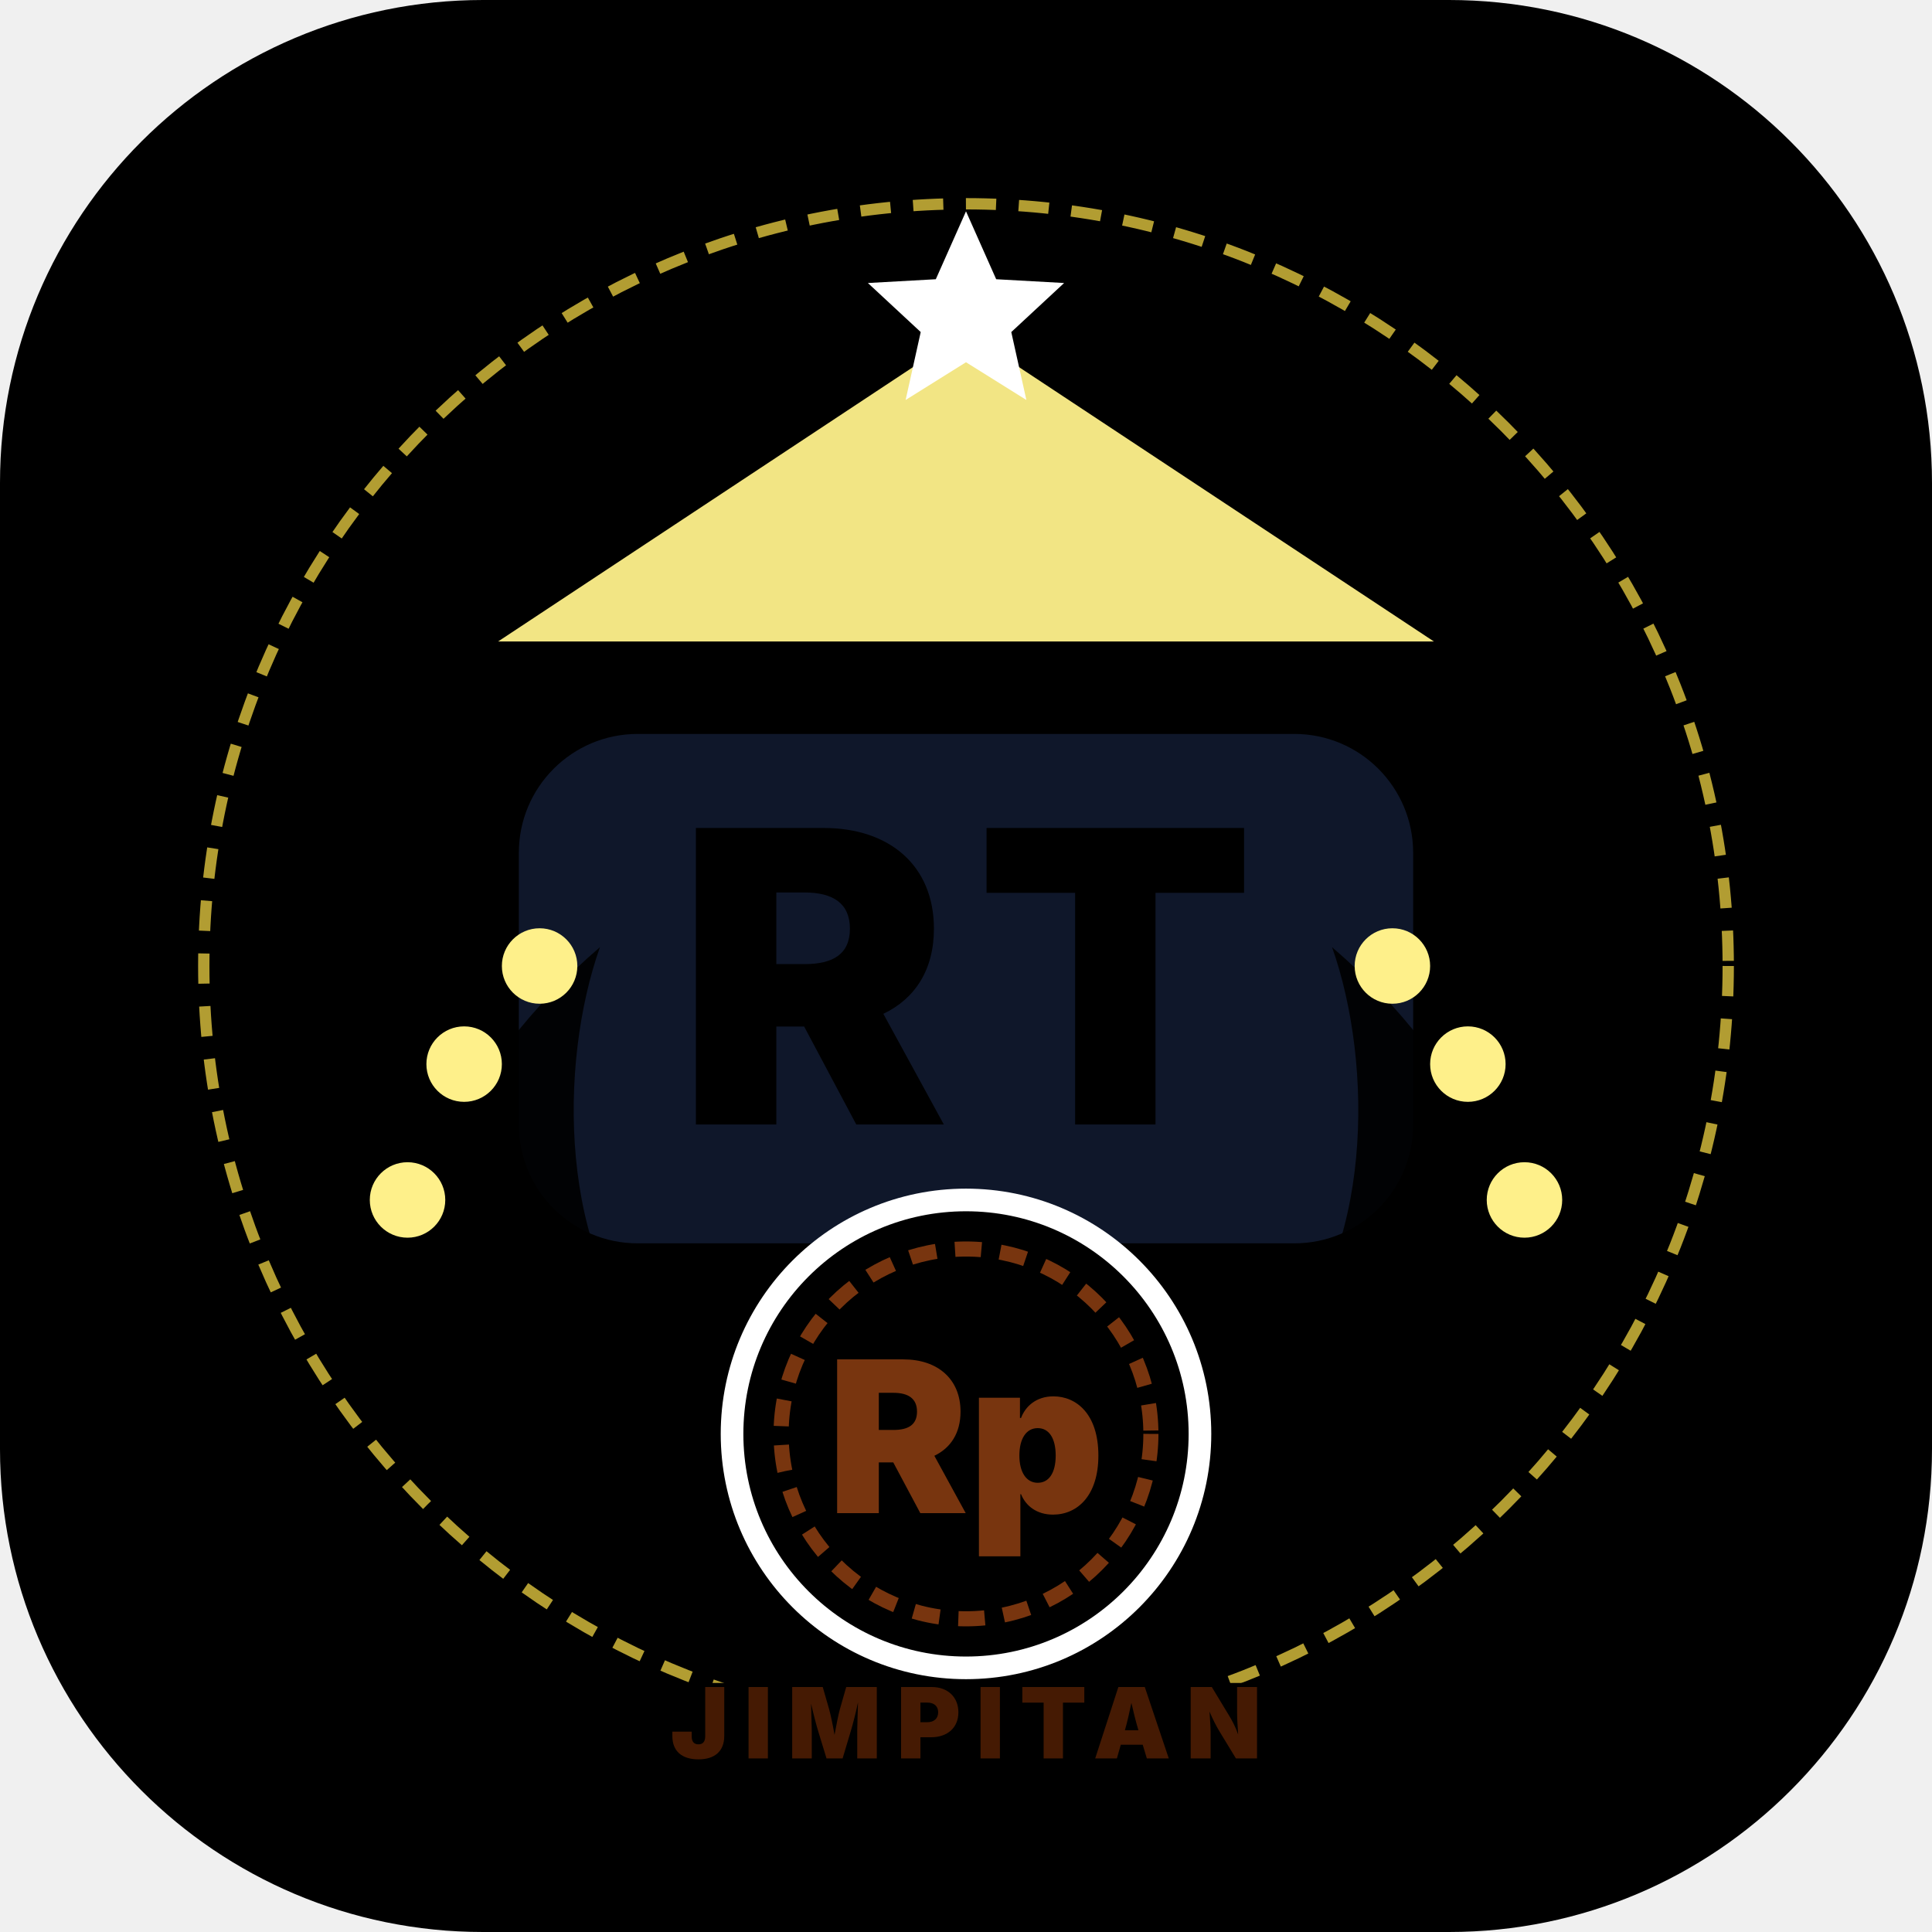
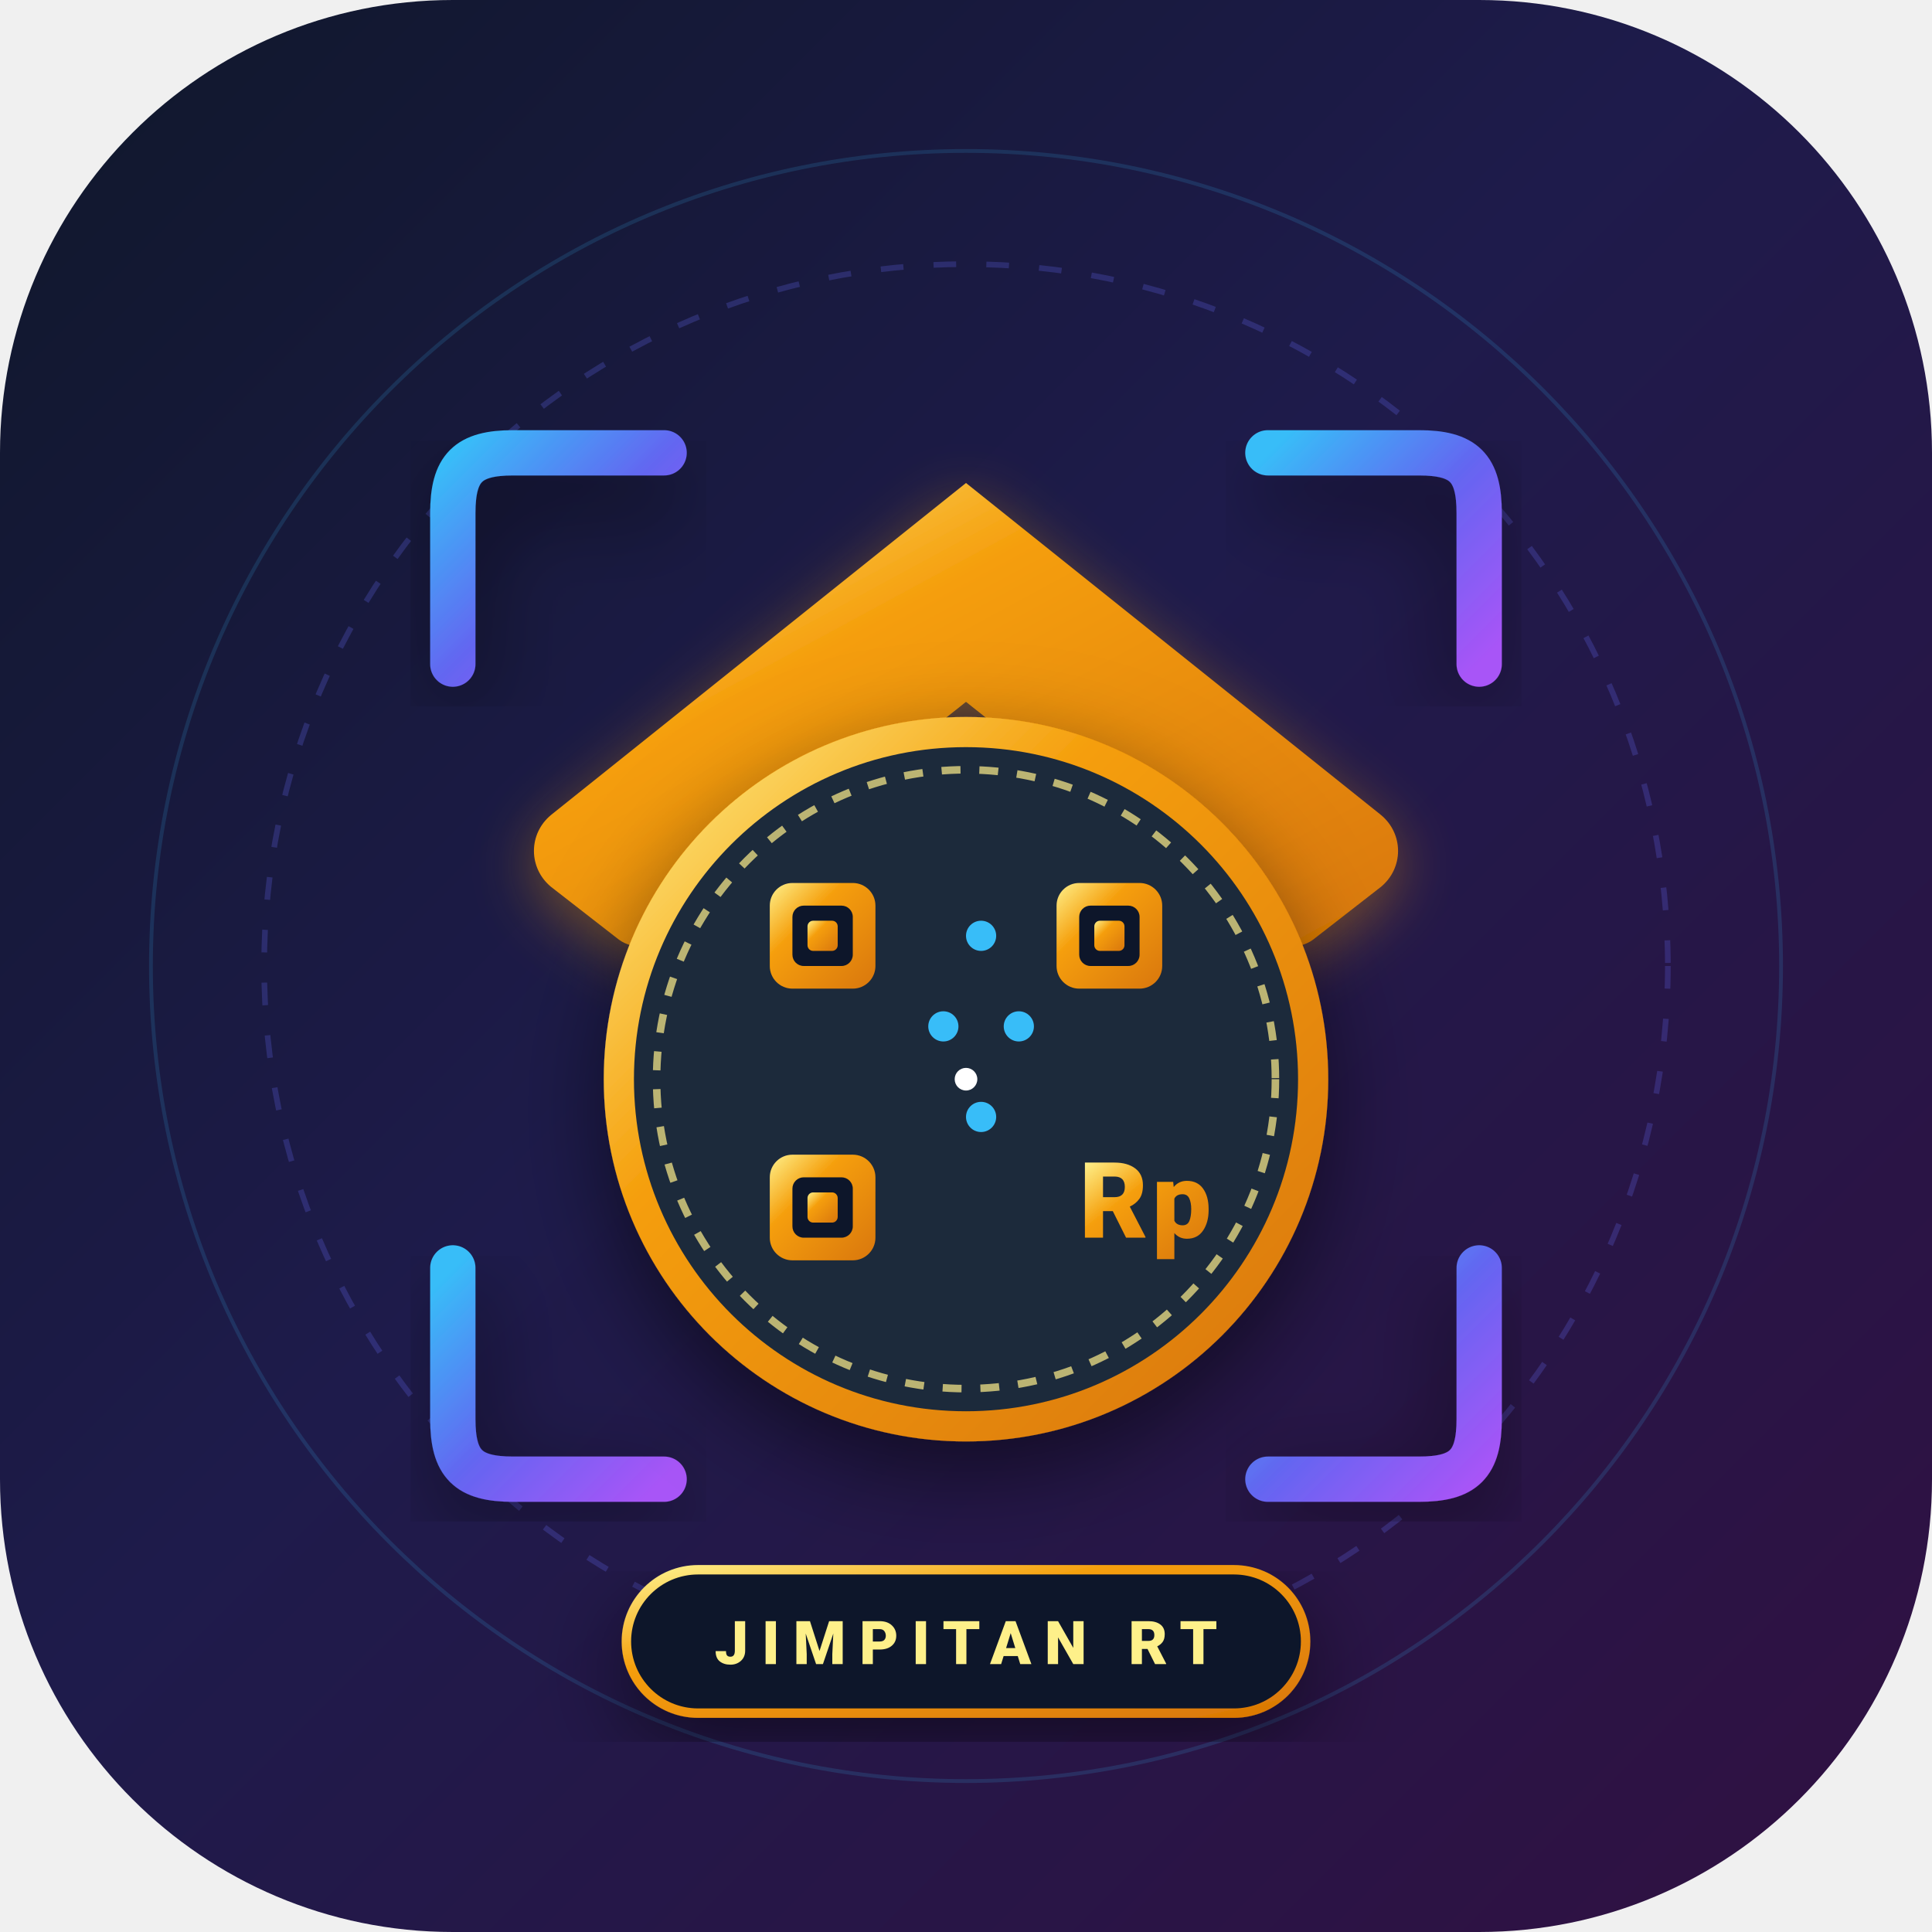
- <svg xmlns="http://www.w3.org/2000/svg" viewBox="0 0 512 512">
+ <svg xmlns="http://www.w3.org/2000/svg" viewBox="0 0 512 512" width="512" height="512">
  <defs>
-     <linearGradient id="bg512" x1="0%" y1="0%" x2="0%" y2="100%">
-       <stop offset="0%" stopColor="#1E1B4B" />
-       <stop offset="50%" stopColor="#2E1065" />
-       <stop offset="100%" stopColor="#0F172A" />
+     <linearGradient id="bgGrad" x1="0%" y1="0%" x2="100%" y2="100%">
+       <stop offset="0%" stop-color="#0F172A" />
+       <stop offset="45%" stop-color="#1E1B4B" />
+       <stop offset="100%" stop-color="#311042" />
    </linearGradient>
-     <linearGradient id="gold512" x1="0%" y1="0%" x2="100%" y2="100%">
-       <stop offset="0%" stopColor="#FDE047" />
-       <stop offset="50%" stopColor="#F59E0B" />
-       <stop offset="100%" stopColor="#D97706" />
+     <linearGradient id="glowGrad" x1="0%" y1="0%" x2="100%" y2="100%">
+       <stop offset="0%" stop-color="#38BDF8" />
+       <stop offset="50%" stop-color="#6366F1" />
+       <stop offset="100%" stop-color="#A855F7" />
    </linearGradient>
-     <linearGradient id="coin512" x1="20%" y1="20%" x2="80%" y2="80%">
-       <stop offset="0%" stopColor="#FEF08A" />
-       <stop offset="100%" stopColor="#CA8A04" />
+     <linearGradient id="goldGrad" x1="0%" y1="0%" x2="100%" y2="100%">
+       <stop offset="0%" stop-color="#FEF08A" />
+       <stop offset="35%" stop-color="#F59E0B" />
+       <stop offset="100%" stop-color="#D97706" />
    </linearGradient>
+     <linearGradient id="laserGrad" x1="0%" y1="0%" x2="100%" y2="0%">
+       <stop offset="0%" stop-color="#38BDF8" stop-opacity="0" />
+       <stop offset="25%" stop-color="#38BDF8" stop-opacity="0.8" />
+       <stop offset="50%" stop-color="#FFFFFF" stop-opacity="1" />
+       <stop offset="75%" stop-color="#38BDF8" stop-opacity="0.8" />
+       <stop offset="100%" stop-color="#38BDF8" stop-opacity="0" />
+     </linearGradient>
+     <filter id="dropShadow" x="-20%" y="-20%" width="140%" height="140%">
+       <feDropShadow dx="0" dy="8" stdDeviation="12" flood-color="#000000" flood-opacity="0.5" />
+     </filter>
+     <filter id="goldGlow" x="-20%" y="-20%" width="140%" height="140%">
+       <feDropShadow dx="0" dy="4" stdDeviation="8" flood-color="#F59E0B" flood-opacity="0.4" />
+     </filter>
  </defs>
-   <rect width="512" height="512" rx="128" fill="url(#bg512)" />
-   <circle cx="256" cy="256" r="220" fill="none" stroke="url(#gold512)" stroke-width="10" />
-   <circle cx="256" cy="256" r="202" fill="none" stroke="#FDE047" stroke-width="3" stroke-dasharray="8 6" opacity="0.7" />
-   <path d="M256 72L410 174H102L256 72Z" fill="url(#gold512)" />
-   <path d="M256 88L380 170H132L256 88Z" fill="#FEF08A" opacity="0.95" />
-   <rect x="118" y="174" width="20" height="102" rx="5" fill="url(#gold512)" />
-   <rect x="374" y="174" width="20" height="102" rx="5" fill="url(#gold512)" />
-   <polygon points="256,56 264,74 282,75 268,88 272,106 256,96 240,106 244,88 230,75 248,74" fill="#FFFFFF" />
-   <rect x="133" y="190" width="246" height="144" rx="36" fill="#0F172A" stroke="url(#gold512)" stroke-width="9" />
-   <text x="256" y="298" fill="url(#gold512)" font-size="108" font-weight="900" font-family="system-ui, -apple-system, sans-serif" text-anchor="middle" letter-spacing="7">RT</text>
-   <circle cx="256" cy="380" r="62" fill="url(#coin512)" stroke="#FFFFFF" stroke-width="6" />
-   <circle cx="256" cy="380" r="49" fill="none" stroke="#78350F" stroke-width="4" stroke-dasharray="7 5" />
-   <text x="256" y="401" fill="#78350F" font-size="56" font-weight="900" font-family="system-ui, -apple-system, sans-serif" text-anchor="middle">Rp</text>
-   <path d="M102 380C102 323 123 282 159 251C148 282 148 333 174 359C143 369 118 380 102 380Z" fill="url(#gold512)" opacity="0.9" />
-   <circle cx="108" cy="318" r="10" fill="#FEF08A" />
-   <circle cx="123" cy="282" r="10" fill="#FEF08A" />
-   <circle cx="143" cy="256" r="10" fill="#FEF08A" />
-   <path d="M410 380C410 323 389 282 353 251C364 282 364 333 338 359C369 369 394 380 410 380Z" fill="url(#gold512)" opacity="0.9" />
-   <circle cx="404" cy="318" r="10" fill="#FEF08A" />
-   <circle cx="389" cy="282" r="10" fill="#FEF08A" />
-   <circle cx="369" cy="256" r="10" fill="#FEF08A" />
-   <path d="M164 446H348L333 472H179L164 446Z" fill="url(#gold512)" />
-   <text x="256" y="466" fill="#451A03" font-size="26" font-weight="900" font-family="system-ui, -apple-system, sans-serif" text-anchor="middle" letter-spacing="4">JIMPITAN</text>
+   <rect width="512" height="512" rx="120" fill="url(#bgGrad)" />
+   <circle cx="256" cy="256" r="186" fill="none" stroke="#6366F1" stroke-width="1.5" stroke-dasharray="6 8" opacity="0.25" />
+   <circle cx="256" cy="256" r="216" fill="none" stroke="#38BDF8" stroke-width="1" opacity="0.15" />
+   <path d="M 120 176 L 120 136 C 120 124 124 120 136 120 L 176 120" fill="none" stroke="url(#glowGrad)" stroke-width="12" stroke-linecap="round" stroke-linejoin="round" filter="url(#dropShadow)" />
+   <path d="M 336 120 L 376 120 C 388 120 392 124 392 136 L 392 176" fill="none" stroke="url(#glowGrad)" stroke-width="12" stroke-linecap="round" stroke-linejoin="round" filter="url(#dropShadow)" />
+   <path d="M 120 336 L 120 376 C 120 388 124 392 136 392 L 176 392" fill="none" stroke="url(#glowGrad)" stroke-width="12" stroke-linecap="round" stroke-linejoin="round" filter="url(#dropShadow)" />
+   <path d="M 336 392 L 376 392 C 388 392 392 388 392 376 L 392 336" fill="none" stroke="url(#glowGrad)" stroke-width="12" stroke-linecap="round" stroke-linejoin="round" filter="url(#dropShadow)" />
+   <path d="M 256 128 L 366 216 C 372 221 372 230 366 235 L 348 249 C 344 252 338 251 334 248 L 256 186 L 178 248 C 174 251 168 252 164 249 L 146 235 C 140 230 140 221 146 216 Z" fill="url(#goldGrad)" filter="url(#goldGlow)" />
+   <g filter="url(#dropShadow)">
+     <circle cx="256" cy="286" r="92" fill="#1E293B" stroke="url(#goldGrad)" stroke-width="8" />
+     <circle cx="256" cy="286" r="82" fill="none" stroke="#FEF08A" stroke-width="2" stroke-dasharray="5 5" opacity="0.7" />
+     <rect x="204" y="234" width="28" height="28" rx="6" fill="url(#goldGrad)" />
+     <rect x="210" y="240" width="16" height="16" rx="3" fill="#0F172A" />
+     <rect x="214" y="244" width="8" height="8" rx="1.5" fill="url(#goldGrad)" />
+     <rect x="280" y="234" width="28" height="28" rx="6" fill="url(#goldGrad)" />
+     <rect x="286" y="240" width="16" height="16" rx="3" fill="#0F172A" />
+     <rect x="290" y="244" width="8" height="8" rx="1.5" fill="url(#goldGrad)" />
+     <rect x="204" y="306" width="28" height="28" rx="6" fill="url(#goldGrad)" />
+     <rect x="210" y="312" width="16" height="16" rx="3" fill="#0F172A" />
+     <rect x="214" y="316" width="8" height="8" rx="1.5" fill="url(#goldGrad)" />
+     <circle cx="260" cy="248" r="4" fill="#38BDF8" />
+     <circle cx="250" cy="272" r="4" fill="#38BDF8" />
+     <circle cx="270" cy="272" r="4" fill="#38BDF8" />
+     <circle cx="260" cy="296" r="4" fill="#38BDF8" />
+     <text x="286" y="328" fill="url(#goldGrad)" font-size="28" font-weight="900" font-family="-apple-system, BlinkMacSystemFont, 'Segoe UI', Roboto, sans-serif" letter-spacing="1">Rp</text>
+   </g>
+   <line x1="104" y1="286" x2="408" y2="286" stroke="url(#laserGrad)" stroke-width="4" stroke-linecap="round" filter="url(#dropShadow)" />
+   <circle cx="256" cy="286" r="3" fill="#FFFFFF" />
+   <g filter="url(#dropShadow)">
+     <rect x="166" y="416" width="180" height="38" rx="19" fill="#0F172A" stroke="url(#goldGrad)" stroke-width="2.5" />
+     <text x="256" y="441" fill="#FEF08A" font-size="16" font-weight="900" font-family="-apple-system, BlinkMacSystemFont, 'Segoe UI', Roboto, sans-serif" text-anchor="middle" letter-spacing="3.5">JIMPITAN RT</text>
+   </g>
</svg>
